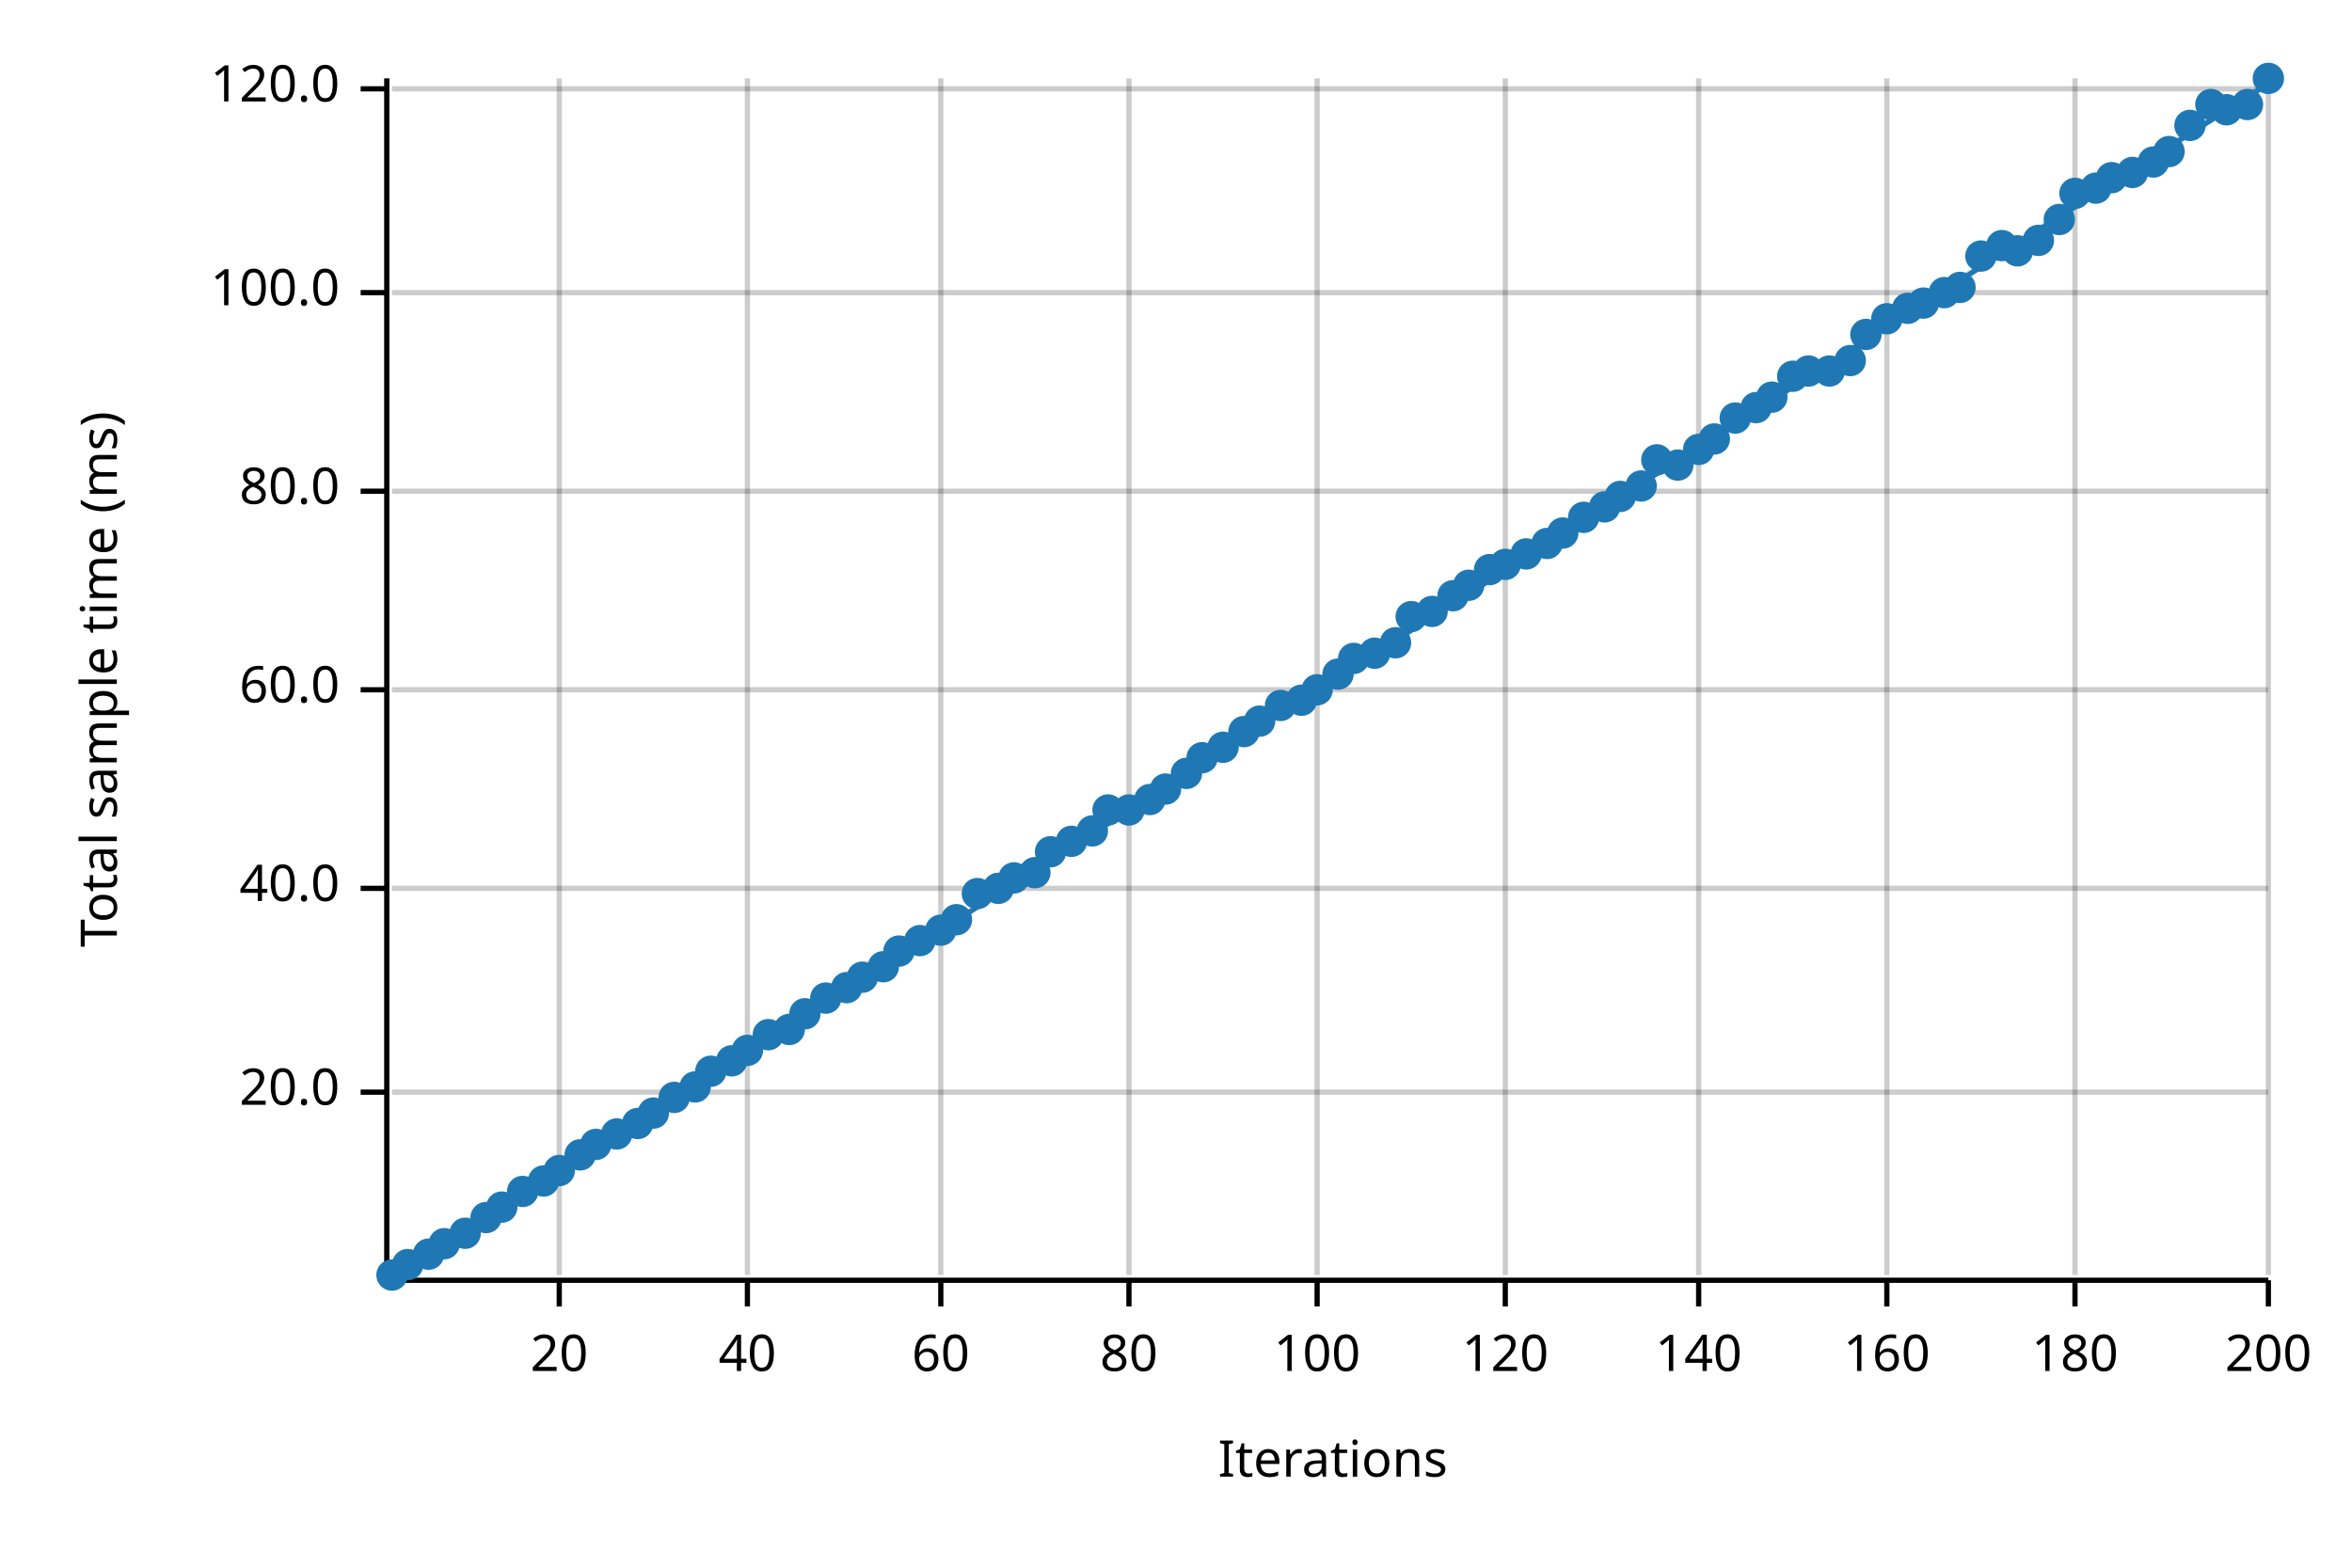
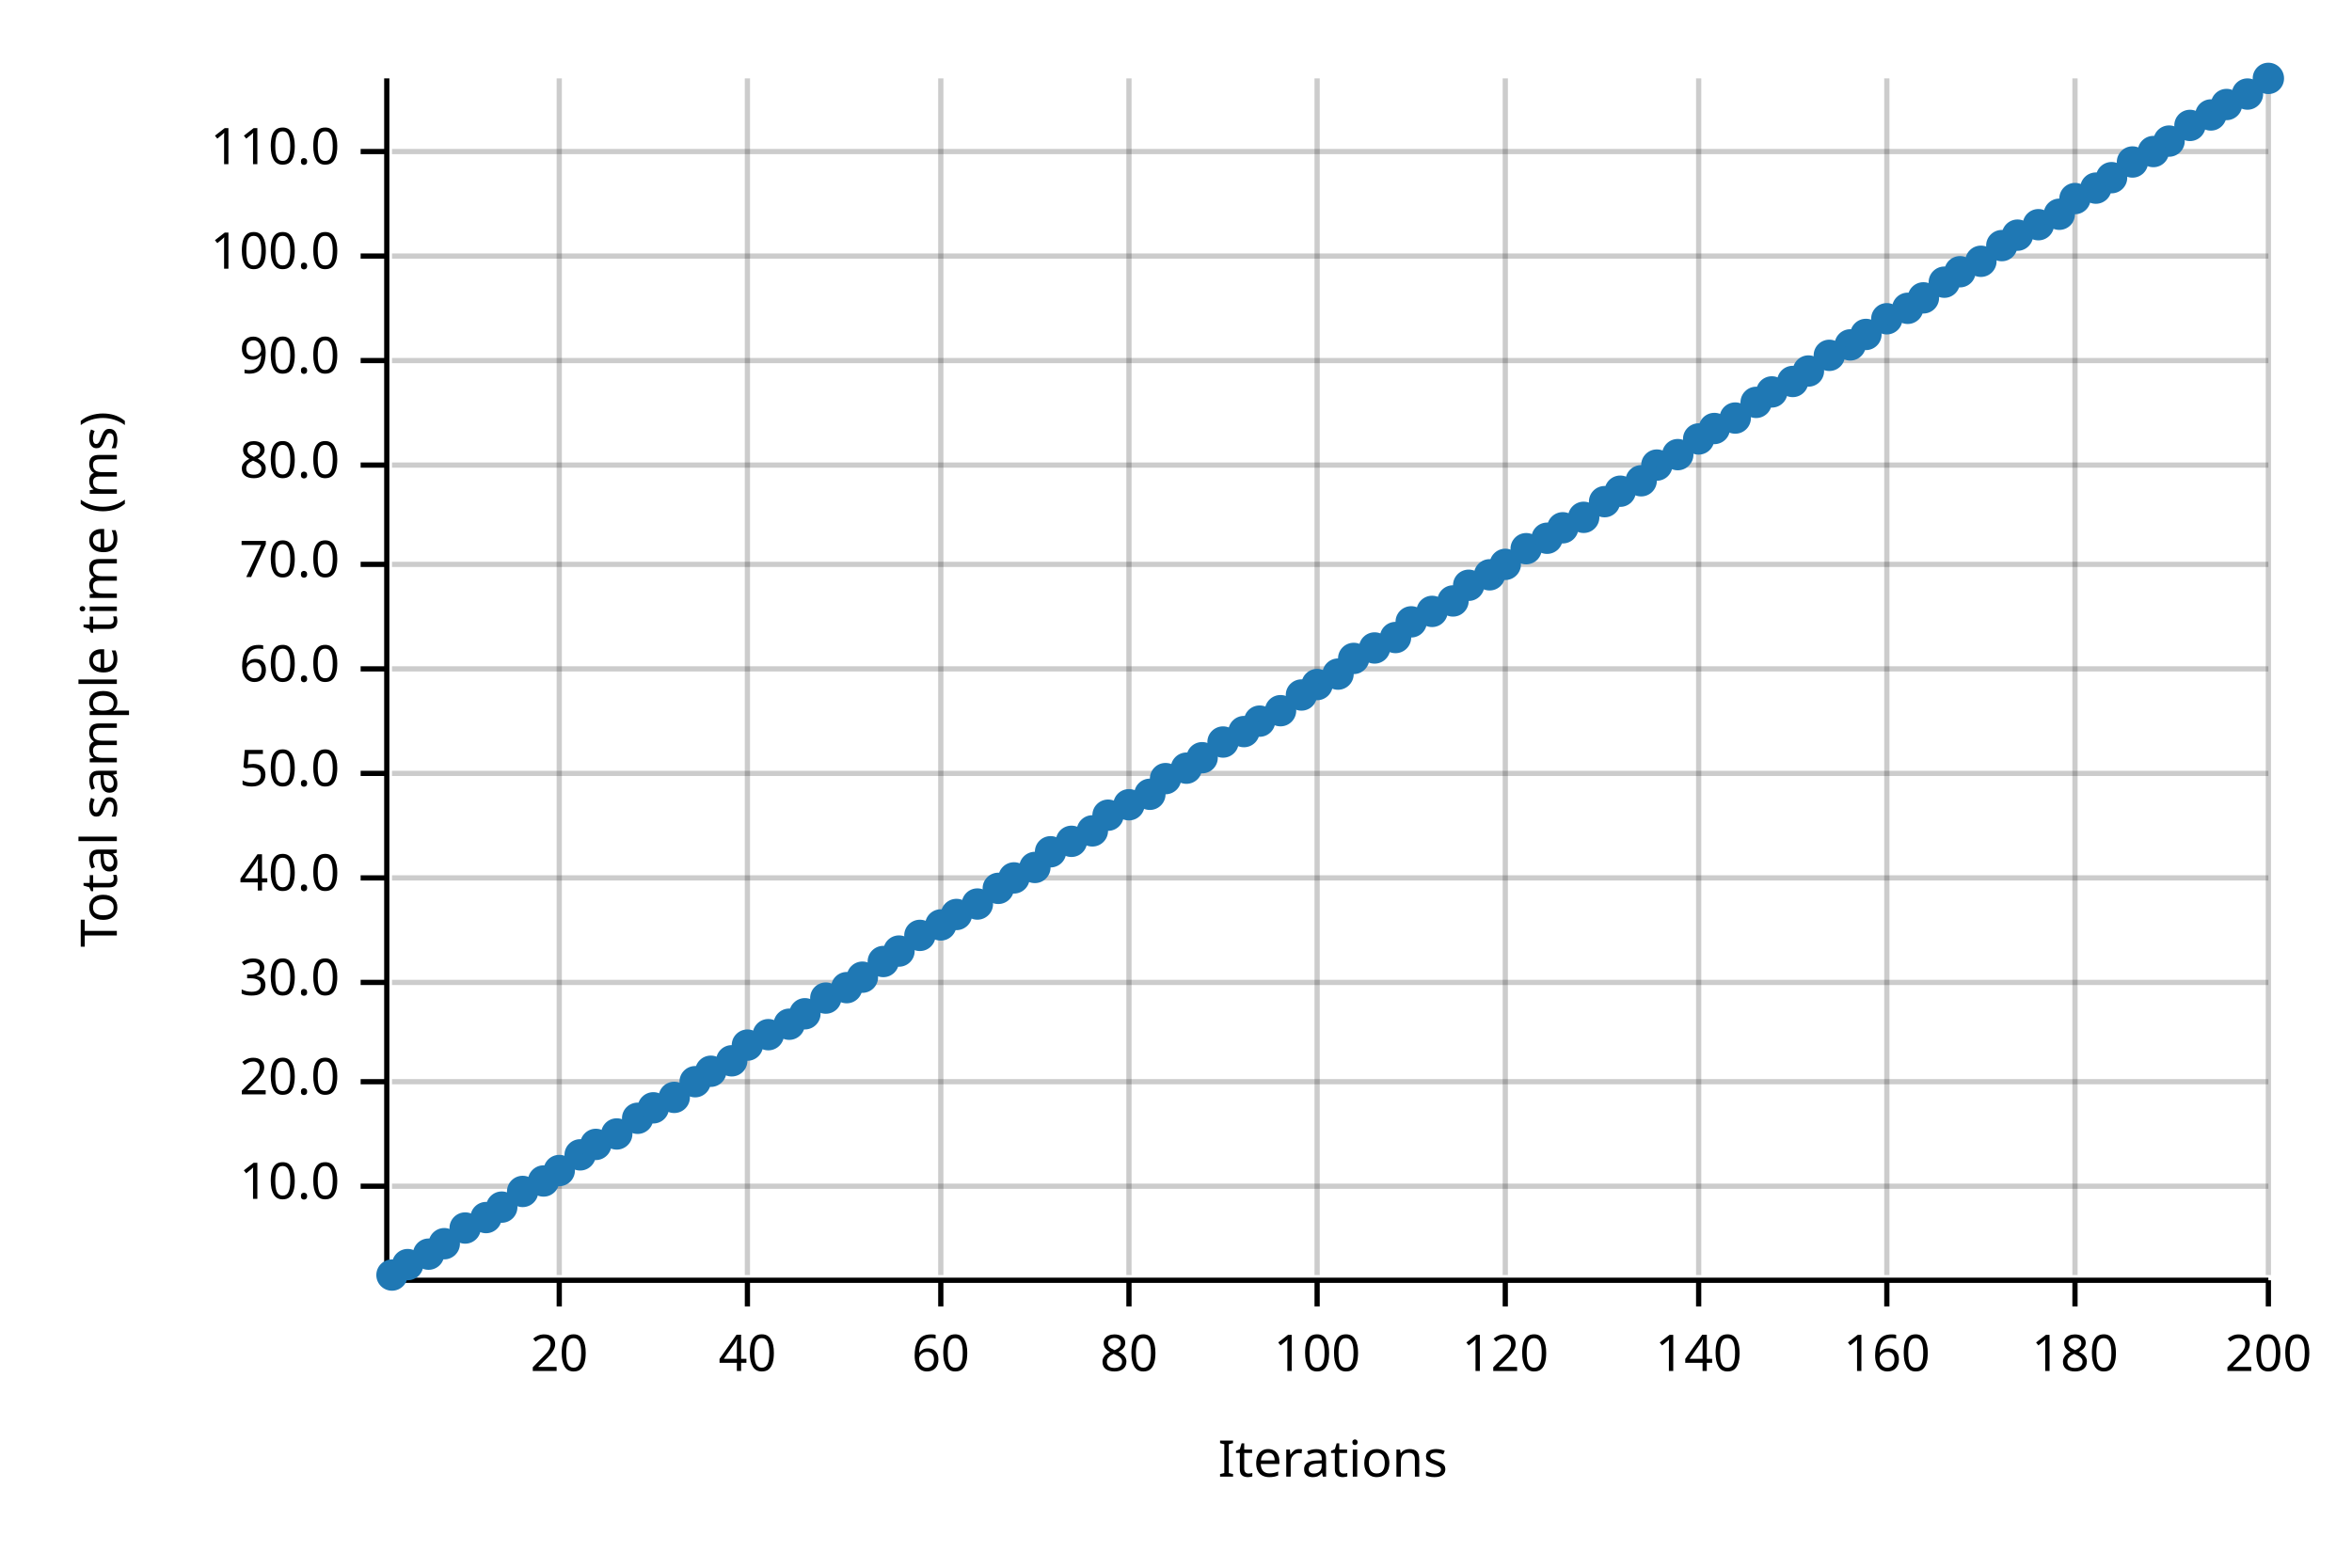
<svg xmlns="http://www.w3.org/2000/svg" width="450" height="300" viewBox="0 0 450 300">
  <text x="15" y="130" dy="0.76em" text-anchor="middle" font-family="sans-serif" font-size="9.677" opacity="1" fill="#000000" transform="rotate(270, 15, 130)">
Total sample time (ms)
</text>
  <text x="255" y="285" dy="-0.5ex" text-anchor="middle" font-family="sans-serif" font-size="9.677" opacity="1" fill="#000000">
Iterations
</text>
  <line opacity="0.2" stroke="#000000" stroke-width="1" x1="107" y1="244" x2="107" y2="15" />
  <line opacity="0.2" stroke="#000000" stroke-width="1" x1="143" y1="244" x2="143" y2="15" />
  <line opacity="0.2" stroke="#000000" stroke-width="1" x1="180" y1="244" x2="180" y2="15" />
  <line opacity="0.2" stroke="#000000" stroke-width="1" x1="216" y1="244" x2="216" y2="15" />
  <line opacity="0.2" stroke="#000000" stroke-width="1" x1="252" y1="244" x2="252" y2="15" />
  <line opacity="0.2" stroke="#000000" stroke-width="1" x1="288" y1="244" x2="288" y2="15" />
  <line opacity="0.2" stroke="#000000" stroke-width="1" x1="325" y1="244" x2="325" y2="15" />
  <line opacity="0.2" stroke="#000000" stroke-width="1" x1="361" y1="244" x2="361" y2="15" />
  <line opacity="0.2" stroke="#000000" stroke-width="1" x1="397" y1="244" x2="397" y2="15" />
  <line opacity="0.2" stroke="#000000" stroke-width="1" x1="434" y1="244" x2="434" y2="15" />
-   <line opacity="0.2" stroke="#000000" stroke-width="1" x1="75" y1="209" x2="434" y2="209" />
-   <line opacity="0.2" stroke="#000000" stroke-width="1" x1="75" y1="170" x2="434" y2="170" />
-   <line opacity="0.2" stroke="#000000" stroke-width="1" x1="75" y1="132" x2="434" y2="132" />
-   <line opacity="0.2" stroke="#000000" stroke-width="1" x1="75" y1="94" x2="434" y2="94" />
-   <line opacity="0.2" stroke="#000000" stroke-width="1" x1="75" y1="56" x2="434" y2="56" />
-   <line opacity="0.2" stroke="#000000" stroke-width="1" x1="75" y1="17" x2="434" y2="17" />
+   <line opacity="0.2" stroke="#000000" stroke-width="1" x1="75" y1="227" x2="434" y2="227" />
+   <line opacity="0.2" stroke="#000000" stroke-width="1" x1="75" y1="207" x2="434" y2="207" />
+   <line opacity="0.2" stroke="#000000" stroke-width="1" x1="75" y1="188" x2="434" y2="188" />
+   <line opacity="0.2" stroke="#000000" stroke-width="1" x1="75" y1="168" x2="434" y2="168" />
+   <line opacity="0.2" stroke="#000000" stroke-width="1" x1="75" y1="148" x2="434" y2="148" />
+   <line opacity="0.2" stroke="#000000" stroke-width="1" x1="75" y1="128" x2="434" y2="128" />
+   <line opacity="0.2" stroke="#000000" stroke-width="1" x1="75" y1="108" x2="434" y2="108" />
+   <line opacity="0.2" stroke="#000000" stroke-width="1" x1="75" y1="89" x2="434" y2="89" />
+   <line opacity="0.2" stroke="#000000" stroke-width="1" x1="75" y1="69" x2="434" y2="69" />
+   <line opacity="0.2" stroke="#000000" stroke-width="1" x1="75" y1="49" x2="434" y2="49" />
+   <line opacity="0.2" stroke="#000000" stroke-width="1" x1="75" y1="29" x2="434" y2="29" />
  <polyline fill="none" opacity="1" stroke="#000000" stroke-width="1" points="74,15 74,244 " />
-   <text x="65" y="209" dy="0.5ex" text-anchor="end" font-family="sans-serif" font-size="9.677" opacity="1" fill="#000000">
+   <text x="65" y="227" dy="0.5ex" text-anchor="end" font-family="sans-serif" font-size="9.677" opacity="1" fill="#000000">
+ 10.0
+ </text>
+   <polyline fill="none" opacity="1" stroke="#000000" stroke-width="1" points="69,227 74,227 " />
+   <text x="65" y="207" dy="0.5ex" text-anchor="end" font-family="sans-serif" font-size="9.677" opacity="1" fill="#000000">
20.0
</text>
-   <polyline fill="none" opacity="1" stroke="#000000" stroke-width="1" points="69,209 74,209 " />
-   <text x="65" y="170" dy="0.5ex" text-anchor="end" font-family="sans-serif" font-size="9.677" opacity="1" fill="#000000">
+   <polyline fill="none" opacity="1" stroke="#000000" stroke-width="1" points="69,207 74,207 " />
+   <text x="65" y="188" dy="0.5ex" text-anchor="end" font-family="sans-serif" font-size="9.677" opacity="1" fill="#000000">
+ 30.0
+ </text>
+   <polyline fill="none" opacity="1" stroke="#000000" stroke-width="1" points="69,188 74,188 " />
+   <text x="65" y="168" dy="0.5ex" text-anchor="end" font-family="sans-serif" font-size="9.677" opacity="1" fill="#000000">
40.0
</text>
-   <polyline fill="none" opacity="1" stroke="#000000" stroke-width="1" points="69,170 74,170 " />
-   <text x="65" y="132" dy="0.5ex" text-anchor="end" font-family="sans-serif" font-size="9.677" opacity="1" fill="#000000">
+   <polyline fill="none" opacity="1" stroke="#000000" stroke-width="1" points="69,168 74,168 " />
+   <text x="65" y="148" dy="0.5ex" text-anchor="end" font-family="sans-serif" font-size="9.677" opacity="1" fill="#000000">
+ 50.0
+ </text>
+   <polyline fill="none" opacity="1" stroke="#000000" stroke-width="1" points="69,148 74,148 " />
+   <text x="65" y="128" dy="0.5ex" text-anchor="end" font-family="sans-serif" font-size="9.677" opacity="1" fill="#000000">
60.0
</text>
-   <polyline fill="none" opacity="1" stroke="#000000" stroke-width="1" points="69,132 74,132 " />
-   <text x="65" y="94" dy="0.5ex" text-anchor="end" font-family="sans-serif" font-size="9.677" opacity="1" fill="#000000">
+   <polyline fill="none" opacity="1" stroke="#000000" stroke-width="1" points="69,128 74,128 " />
+   <text x="65" y="108" dy="0.5ex" text-anchor="end" font-family="sans-serif" font-size="9.677" opacity="1" fill="#000000">
+ 70.0
+ </text>
+   <polyline fill="none" opacity="1" stroke="#000000" stroke-width="1" points="69,108 74,108 " />
+   <text x="65" y="89" dy="0.5ex" text-anchor="end" font-family="sans-serif" font-size="9.677" opacity="1" fill="#000000">
80.0
</text>
-   <polyline fill="none" opacity="1" stroke="#000000" stroke-width="1" points="69,94 74,94 " />
-   <text x="65" y="56" dy="0.5ex" text-anchor="end" font-family="sans-serif" font-size="9.677" opacity="1" fill="#000000">
+   <polyline fill="none" opacity="1" stroke="#000000" stroke-width="1" points="69,89 74,89 " />
+   <text x="65" y="69" dy="0.5ex" text-anchor="end" font-family="sans-serif" font-size="9.677" opacity="1" fill="#000000">
+ 90.0
+ </text>
+   <polyline fill="none" opacity="1" stroke="#000000" stroke-width="1" points="69,69 74,69 " />
+   <text x="65" y="49" dy="0.5ex" text-anchor="end" font-family="sans-serif" font-size="9.677" opacity="1" fill="#000000">
100.0
</text>
-   <polyline fill="none" opacity="1" stroke="#000000" stroke-width="1" points="69,56 74,56 " />
-   <text x="65" y="17" dy="0.5ex" text-anchor="end" font-family="sans-serif" font-size="9.677" opacity="1" fill="#000000">
- 120.0
- </text>
-   <polyline fill="none" opacity="1" stroke="#000000" stroke-width="1" points="69,17 74,17 " />
+   <polyline fill="none" opacity="1" stroke="#000000" stroke-width="1" points="69,49 74,49 " />
+   <text x="65" y="29" dy="0.5ex" text-anchor="end" font-family="sans-serif" font-size="9.677" opacity="1" fill="#000000">
+ 110.0
+ </text>
+   <polyline fill="none" opacity="1" stroke="#000000" stroke-width="1" points="69,29 74,29 " />
  <polyline fill="none" opacity="1" stroke="#000000" stroke-width="1" points="75,245 434,245 " />
  <text x="107" y="255" dy="0.76em" text-anchor="middle" font-family="sans-serif" font-size="9.677" opacity="1" fill="#000000">
20
</text>
  <polyline fill="none" opacity="1" stroke="#000000" stroke-width="1" points="107,245 107,250 " />
  <text x="143" y="255" dy="0.76em" text-anchor="middle" font-family="sans-serif" font-size="9.677" opacity="1" fill="#000000">
40
</text>
  <polyline fill="none" opacity="1" stroke="#000000" stroke-width="1" points="143,245 143,250 " />
  <text x="180" y="255" dy="0.76em" text-anchor="middle" font-family="sans-serif" font-size="9.677" opacity="1" fill="#000000">
60
</text>
  <polyline fill="none" opacity="1" stroke="#000000" stroke-width="1" points="180,245 180,250 " />
  <text x="216" y="255" dy="0.76em" text-anchor="middle" font-family="sans-serif" font-size="9.677" opacity="1" fill="#000000">
80
</text>
  <polyline fill="none" opacity="1" stroke="#000000" stroke-width="1" points="216,245 216,250 " />
  <text x="252" y="255" dy="0.76em" text-anchor="middle" font-family="sans-serif" font-size="9.677" opacity="1" fill="#000000">
100
</text>
  <polyline fill="none" opacity="1" stroke="#000000" stroke-width="1" points="252,245 252,250 " />
  <text x="288" y="255" dy="0.76em" text-anchor="middle" font-family="sans-serif" font-size="9.677" opacity="1" fill="#000000">
120
</text>
  <polyline fill="none" opacity="1" stroke="#000000" stroke-width="1" points="288,245 288,250 " />
  <text x="325" y="255" dy="0.76em" text-anchor="middle" font-family="sans-serif" font-size="9.677" opacity="1" fill="#000000">
140
</text>
  <polyline fill="none" opacity="1" stroke="#000000" stroke-width="1" points="325,245 325,250 " />
  <text x="361" y="255" dy="0.76em" text-anchor="middle" font-family="sans-serif" font-size="9.677" opacity="1" fill="#000000">
160
</text>
  <polyline fill="none" opacity="1" stroke="#000000" stroke-width="1" points="361,245 361,250 " />
  <text x="397" y="255" dy="0.76em" text-anchor="middle" font-family="sans-serif" font-size="9.677" opacity="1" fill="#000000">
180
</text>
  <polyline fill="none" opacity="1" stroke="#000000" stroke-width="1" points="397,245 397,250 " />
  <text x="434" y="255" dy="0.76em" text-anchor="middle" font-family="sans-serif" font-size="9.677" opacity="1" fill="#000000">
200
</text>
  <polyline fill="none" opacity="1" stroke="#000000" stroke-width="1" points="434,245 434,250 " />
  <circle cx="75" cy="244" r="3" opacity="1" fill="#1F78B4" stroke="none" stroke-width="1" />
  <circle cx="78" cy="242" r="3" opacity="1" fill="#1F78B4" stroke="none" stroke-width="1" />
  <circle cx="82" cy="240" r="3" opacity="1" fill="#1F78B4" stroke="none" stroke-width="1" />
  <circle cx="85" cy="238" r="3" opacity="1" fill="#1F78B4" stroke="none" stroke-width="1" />
-   <circle cx="89" cy="236" r="3" opacity="1" fill="#1F78B4" stroke="none" stroke-width="1" />
+   <circle cx="89" cy="235" r="3" opacity="1" fill="#1F78B4" stroke="none" stroke-width="1" />
  <circle cx="93" cy="233" r="3" opacity="1" fill="#1F78B4" stroke="none" stroke-width="1" />
  <circle cx="96" cy="231" r="3" opacity="1" fill="#1F78B4" stroke="none" stroke-width="1" />
  <circle cx="100" cy="228" r="3" opacity="1" fill="#1F78B4" stroke="none" stroke-width="1" />
  <circle cx="104" cy="226" r="3" opacity="1" fill="#1F78B4" stroke="none" stroke-width="1" />
  <circle cx="107" cy="224" r="3" opacity="1" fill="#1F78B4" stroke="none" stroke-width="1" />
  <circle cx="111" cy="221" r="3" opacity="1" fill="#1F78B4" stroke="none" stroke-width="1" />
  <circle cx="114" cy="219" r="3" opacity="1" fill="#1F78B4" stroke="none" stroke-width="1" />
  <circle cx="118" cy="217" r="3" opacity="1" fill="#1F78B4" stroke="none" stroke-width="1" />
-   <circle cx="122" cy="215" r="3" opacity="1" fill="#1F78B4" stroke="none" stroke-width="1" />
-   <circle cx="125" cy="213" r="3" opacity="1" fill="#1F78B4" stroke="none" stroke-width="1" />
+   <circle cx="122" cy="214" r="3" opacity="1" fill="#1F78B4" stroke="none" stroke-width="1" />
+   <circle cx="125" cy="212" r="3" opacity="1" fill="#1F78B4" stroke="none" stroke-width="1" />
  <circle cx="129" cy="210" r="3" opacity="1" fill="#1F78B4" stroke="none" stroke-width="1" />
-   <circle cx="133" cy="208" r="3" opacity="1" fill="#1F78B4" stroke="none" stroke-width="1" />
+   <circle cx="133" cy="207" r="3" opacity="1" fill="#1F78B4" stroke="none" stroke-width="1" />
  <circle cx="136" cy="205" r="3" opacity="1" fill="#1F78B4" stroke="none" stroke-width="1" />
  <circle cx="140" cy="203" r="3" opacity="1" fill="#1F78B4" stroke="none" stroke-width="1" />
-   <circle cx="143" cy="201" r="3" opacity="1" fill="#1F78B4" stroke="none" stroke-width="1" />
+   <circle cx="143" cy="200" r="3" opacity="1" fill="#1F78B4" stroke="none" stroke-width="1" />
  <circle cx="147" cy="198" r="3" opacity="1" fill="#1F78B4" stroke="none" stroke-width="1" />
-   <circle cx="151" cy="197" r="3" opacity="1" fill="#1F78B4" stroke="none" stroke-width="1" />
+   <circle cx="151" cy="196" r="3" opacity="1" fill="#1F78B4" stroke="none" stroke-width="1" />
  <circle cx="154" cy="194" r="3" opacity="1" fill="#1F78B4" stroke="none" stroke-width="1" />
  <circle cx="158" cy="191" r="3" opacity="1" fill="#1F78B4" stroke="none" stroke-width="1" />
  <circle cx="162" cy="189" r="3" opacity="1" fill="#1F78B4" stroke="none" stroke-width="1" />
  <circle cx="165" cy="187" r="3" opacity="1" fill="#1F78B4" stroke="none" stroke-width="1" />
-   <circle cx="169" cy="185" r="3" opacity="1" fill="#1F78B4" stroke="none" stroke-width="1" />
+   <circle cx="169" cy="184" r="3" opacity="1" fill="#1F78B4" stroke="none" stroke-width="1" />
  <circle cx="172" cy="182" r="3" opacity="1" fill="#1F78B4" stroke="none" stroke-width="1" />
-   <circle cx="176" cy="180" r="3" opacity="1" fill="#1F78B4" stroke="none" stroke-width="1" />
-   <circle cx="180" cy="178" r="3" opacity="1" fill="#1F78B4" stroke="none" stroke-width="1" />
-   <circle cx="183" cy="176" r="3" opacity="1" fill="#1F78B4" stroke="none" stroke-width="1" />
-   <circle cx="187" cy="171" r="3" opacity="1" fill="#1F78B4" stroke="none" stroke-width="1" />
+   <circle cx="176" cy="179" r="3" opacity="1" fill="#1F78B4" stroke="none" stroke-width="1" />
+   <circle cx="180" cy="177" r="3" opacity="1" fill="#1F78B4" stroke="none" stroke-width="1" />
+   <circle cx="183" cy="175" r="3" opacity="1" fill="#1F78B4" stroke="none" stroke-width="1" />
+   <circle cx="187" cy="173" r="3" opacity="1" fill="#1F78B4" stroke="none" stroke-width="1" />
  <circle cx="191" cy="170" r="3" opacity="1" fill="#1F78B4" stroke="none" stroke-width="1" />
  <circle cx="194" cy="168" r="3" opacity="1" fill="#1F78B4" stroke="none" stroke-width="1" />
-   <circle cx="198" cy="167" r="3" opacity="1" fill="#1F78B4" stroke="none" stroke-width="1" />
+   <circle cx="198" cy="166" r="3" opacity="1" fill="#1F78B4" stroke="none" stroke-width="1" />
  <circle cx="201" cy="163" r="3" opacity="1" fill="#1F78B4" stroke="none" stroke-width="1" />
  <circle cx="205" cy="161" r="3" opacity="1" fill="#1F78B4" stroke="none" stroke-width="1" />
  <circle cx="209" cy="159" r="3" opacity="1" fill="#1F78B4" stroke="none" stroke-width="1" />
-   <circle cx="212" cy="155" r="3" opacity="1" fill="#1F78B4" stroke="none" stroke-width="1" />
-   <circle cx="216" cy="155" r="3" opacity="1" fill="#1F78B4" stroke="none" stroke-width="1" />
-   <circle cx="220" cy="153" r="3" opacity="1" fill="#1F78B4" stroke="none" stroke-width="1" />
-   <circle cx="223" cy="151" r="3" opacity="1" fill="#1F78B4" stroke="none" stroke-width="1" />
-   <circle cx="227" cy="148" r="3" opacity="1" fill="#1F78B4" stroke="none" stroke-width="1" />
+   <circle cx="212" cy="156" r="3" opacity="1" fill="#1F78B4" stroke="none" stroke-width="1" />
+   <circle cx="216" cy="154" r="3" opacity="1" fill="#1F78B4" stroke="none" stroke-width="1" />
+   <circle cx="220" cy="152" r="3" opacity="1" fill="#1F78B4" stroke="none" stroke-width="1" />
+   <circle cx="223" cy="149" r="3" opacity="1" fill="#1F78B4" stroke="none" stroke-width="1" />
+   <circle cx="227" cy="147" r="3" opacity="1" fill="#1F78B4" stroke="none" stroke-width="1" />
  <circle cx="230" cy="145" r="3" opacity="1" fill="#1F78B4" stroke="none" stroke-width="1" />
-   <circle cx="234" cy="143" r="3" opacity="1" fill="#1F78B4" stroke="none" stroke-width="1" />
+   <circle cx="234" cy="142" r="3" opacity="1" fill="#1F78B4" stroke="none" stroke-width="1" />
  <circle cx="238" cy="140" r="3" opacity="1" fill="#1F78B4" stroke="none" stroke-width="1" />
  <circle cx="241" cy="138" r="3" opacity="1" fill="#1F78B4" stroke="none" stroke-width="1" />
-   <circle cx="245" cy="135" r="3" opacity="1" fill="#1F78B4" stroke="none" stroke-width="1" />
-   <circle cx="249" cy="134" r="3" opacity="1" fill="#1F78B4" stroke="none" stroke-width="1" />
-   <circle cx="252" cy="132" r="3" opacity="1" fill="#1F78B4" stroke="none" stroke-width="1" />
+   <circle cx="245" cy="136" r="3" opacity="1" fill="#1F78B4" stroke="none" stroke-width="1" />
+   <circle cx="249" cy="133" r="3" opacity="1" fill="#1F78B4" stroke="none" stroke-width="1" />
+   <circle cx="252" cy="131" r="3" opacity="1" fill="#1F78B4" stroke="none" stroke-width="1" />
  <circle cx="256" cy="129" r="3" opacity="1" fill="#1F78B4" stroke="none" stroke-width="1" />
  <circle cx="259" cy="126" r="3" opacity="1" fill="#1F78B4" stroke="none" stroke-width="1" />
-   <circle cx="263" cy="125" r="3" opacity="1" fill="#1F78B4" stroke="none" stroke-width="1" />
-   <circle cx="267" cy="123" r="3" opacity="1" fill="#1F78B4" stroke="none" stroke-width="1" />
-   <circle cx="270" cy="118" r="3" opacity="1" fill="#1F78B4" stroke="none" stroke-width="1" />
+   <circle cx="263" cy="124" r="3" opacity="1" fill="#1F78B4" stroke="none" stroke-width="1" />
+   <circle cx="267" cy="122" r="3" opacity="1" fill="#1F78B4" stroke="none" stroke-width="1" />
+   <circle cx="270" cy="119" r="3" opacity="1" fill="#1F78B4" stroke="none" stroke-width="1" />
  <circle cx="274" cy="117" r="3" opacity="1" fill="#1F78B4" stroke="none" stroke-width="1" />
-   <circle cx="278" cy="114" r="3" opacity="1" fill="#1F78B4" stroke="none" stroke-width="1" />
+   <circle cx="278" cy="115" r="3" opacity="1" fill="#1F78B4" stroke="none" stroke-width="1" />
  <circle cx="281" cy="112" r="3" opacity="1" fill="#1F78B4" stroke="none" stroke-width="1" />
-   <circle cx="285" cy="109" r="3" opacity="1" fill="#1F78B4" stroke="none" stroke-width="1" />
+   <circle cx="285" cy="110" r="3" opacity="1" fill="#1F78B4" stroke="none" stroke-width="1" />
  <circle cx="288" cy="108" r="3" opacity="1" fill="#1F78B4" stroke="none" stroke-width="1" />
-   <circle cx="292" cy="106" r="3" opacity="1" fill="#1F78B4" stroke="none" stroke-width="1" />
-   <circle cx="296" cy="104" r="3" opacity="1" fill="#1F78B4" stroke="none" stroke-width="1" />
-   <circle cx="299" cy="102" r="3" opacity="1" fill="#1F78B4" stroke="none" stroke-width="1" />
+   <circle cx="292" cy="105" r="3" opacity="1" fill="#1F78B4" stroke="none" stroke-width="1" />
+   <circle cx="296" cy="103" r="3" opacity="1" fill="#1F78B4" stroke="none" stroke-width="1" />
+   <circle cx="299" cy="101" r="3" opacity="1" fill="#1F78B4" stroke="none" stroke-width="1" />
  <circle cx="303" cy="99" r="3" opacity="1" fill="#1F78B4" stroke="none" stroke-width="1" />
-   <circle cx="307" cy="97" r="3" opacity="1" fill="#1F78B4" stroke="none" stroke-width="1" />
-   <circle cx="310" cy="95" r="3" opacity="1" fill="#1F78B4" stroke="none" stroke-width="1" />
-   <circle cx="314" cy="93" r="3" opacity="1" fill="#1F78B4" stroke="none" stroke-width="1" />
-   <circle cx="317" cy="88" r="3" opacity="1" fill="#1F78B4" stroke="none" stroke-width="1" />
-   <circle cx="321" cy="89" r="3" opacity="1" fill="#1F78B4" stroke="none" stroke-width="1" />
-   <circle cx="325" cy="86" r="3" opacity="1" fill="#1F78B4" stroke="none" stroke-width="1" />
-   <circle cx="328" cy="84" r="3" opacity="1" fill="#1F78B4" stroke="none" stroke-width="1" />
+   <circle cx="307" cy="96" r="3" opacity="1" fill="#1F78B4" stroke="none" stroke-width="1" />
+   <circle cx="310" cy="94" r="3" opacity="1" fill="#1F78B4" stroke="none" stroke-width="1" />
+   <circle cx="314" cy="92" r="3" opacity="1" fill="#1F78B4" stroke="none" stroke-width="1" />
+   <circle cx="317" cy="89" r="3" opacity="1" fill="#1F78B4" stroke="none" stroke-width="1" />
+   <circle cx="321" cy="87" r="3" opacity="1" fill="#1F78B4" stroke="none" stroke-width="1" />
+   <circle cx="325" cy="84" r="3" opacity="1" fill="#1F78B4" stroke="none" stroke-width="1" />
+   <circle cx="328" cy="82" r="3" opacity="1" fill="#1F78B4" stroke="none" stroke-width="1" />
  <circle cx="332" cy="80" r="3" opacity="1" fill="#1F78B4" stroke="none" stroke-width="1" />
-   <circle cx="336" cy="78" r="3" opacity="1" fill="#1F78B4" stroke="none" stroke-width="1" />
-   <circle cx="339" cy="76" r="3" opacity="1" fill="#1F78B4" stroke="none" stroke-width="1" />
-   <circle cx="343" cy="72" r="3" opacity="1" fill="#1F78B4" stroke="none" stroke-width="1" />
+   <circle cx="336" cy="77" r="3" opacity="1" fill="#1F78B4" stroke="none" stroke-width="1" />
+   <circle cx="339" cy="75" r="3" opacity="1" fill="#1F78B4" stroke="none" stroke-width="1" />
+   <circle cx="343" cy="73" r="3" opacity="1" fill="#1F78B4" stroke="none" stroke-width="1" />
  <circle cx="346" cy="71" r="3" opacity="1" fill="#1F78B4" stroke="none" stroke-width="1" />
-   <circle cx="350" cy="71" r="3" opacity="1" fill="#1F78B4" stroke="none" stroke-width="1" />
-   <circle cx="354" cy="69" r="3" opacity="1" fill="#1F78B4" stroke="none" stroke-width="1" />
+   <circle cx="350" cy="68" r="3" opacity="1" fill="#1F78B4" stroke="none" stroke-width="1" />
+   <circle cx="354" cy="66" r="3" opacity="1" fill="#1F78B4" stroke="none" stroke-width="1" />
  <circle cx="357" cy="64" r="3" opacity="1" fill="#1F78B4" stroke="none" stroke-width="1" />
  <circle cx="361" cy="61" r="3" opacity="1" fill="#1F78B4" stroke="none" stroke-width="1" />
  <circle cx="365" cy="59" r="3" opacity="1" fill="#1F78B4" stroke="none" stroke-width="1" />
-   <circle cx="368" cy="58" r="3" opacity="1" fill="#1F78B4" stroke="none" stroke-width="1" />
-   <circle cx="372" cy="56" r="3" opacity="1" fill="#1F78B4" stroke="none" stroke-width="1" />
-   <circle cx="375" cy="55" r="3" opacity="1" fill="#1F78B4" stroke="none" stroke-width="1" />
-   <circle cx="379" cy="49" r="3" opacity="1" fill="#1F78B4" stroke="none" stroke-width="1" />
+   <circle cx="368" cy="57" r="3" opacity="1" fill="#1F78B4" stroke="none" stroke-width="1" />
+   <circle cx="372" cy="54" r="3" opacity="1" fill="#1F78B4" stroke="none" stroke-width="1" />
+   <circle cx="375" cy="52" r="3" opacity="1" fill="#1F78B4" stroke="none" stroke-width="1" />
+   <circle cx="379" cy="50" r="3" opacity="1" fill="#1F78B4" stroke="none" stroke-width="1" />
  <circle cx="383" cy="47" r="3" opacity="1" fill="#1F78B4" stroke="none" stroke-width="1" />
-   <circle cx="386" cy="48" r="3" opacity="1" fill="#1F78B4" stroke="none" stroke-width="1" />
-   <circle cx="390" cy="46" r="3" opacity="1" fill="#1F78B4" stroke="none" stroke-width="1" />
-   <circle cx="394" cy="42" r="3" opacity="1" fill="#1F78B4" stroke="none" stroke-width="1" />
-   <circle cx="397" cy="37" r="3" opacity="1" fill="#1F78B4" stroke="none" stroke-width="1" />
+   <circle cx="386" cy="45" r="3" opacity="1" fill="#1F78B4" stroke="none" stroke-width="1" />
+   <circle cx="390" cy="43" r="3" opacity="1" fill="#1F78B4" stroke="none" stroke-width="1" />
+   <circle cx="394" cy="41" r="3" opacity="1" fill="#1F78B4" stroke="none" stroke-width="1" />
+   <circle cx="397" cy="38" r="3" opacity="1" fill="#1F78B4" stroke="none" stroke-width="1" />
  <circle cx="401" cy="36" r="3" opacity="1" fill="#1F78B4" stroke="none" stroke-width="1" />
  <circle cx="404" cy="34" r="3" opacity="1" fill="#1F78B4" stroke="none" stroke-width="1" />
-   <circle cx="408" cy="33" r="3" opacity="1" fill="#1F78B4" stroke="none" stroke-width="1" />
-   <circle cx="412" cy="31" r="3" opacity="1" fill="#1F78B4" stroke="none" stroke-width="1" />
-   <circle cx="415" cy="29" r="3" opacity="1" fill="#1F78B4" stroke="none" stroke-width="1" />
+   <circle cx="408" cy="31" r="3" opacity="1" fill="#1F78B4" stroke="none" stroke-width="1" />
+   <circle cx="412" cy="29" r="3" opacity="1" fill="#1F78B4" stroke="none" stroke-width="1" />
+   <circle cx="415" cy="27" r="3" opacity="1" fill="#1F78B4" stroke="none" stroke-width="1" />
  <circle cx="419" cy="24" r="3" opacity="1" fill="#1F78B4" stroke="none" stroke-width="1" />
-   <circle cx="423" cy="20" r="3" opacity="1" fill="#1F78B4" stroke="none" stroke-width="1" />
-   <circle cx="426" cy="21" r="3" opacity="1" fill="#1F78B4" stroke="none" stroke-width="1" />
-   <circle cx="430" cy="20" r="3" opacity="1" fill="#1F78B4" stroke="none" stroke-width="1" />
+   <circle cx="423" cy="22" r="3" opacity="1" fill="#1F78B4" stroke="none" stroke-width="1" />
+   <circle cx="426" cy="20" r="3" opacity="1" fill="#1F78B4" stroke="none" stroke-width="1" />
+   <circle cx="430" cy="18" r="3" opacity="1" fill="#1F78B4" stroke="none" stroke-width="1" />
  <circle cx="434" cy="15" r="3" opacity="1" fill="#1F78B4" stroke="none" stroke-width="1" />
-   <polyline fill="none" opacity="1" stroke="#1F78B4" stroke-width="1" points="75,245 434,16 " />
-   <polygon opacity="0.25" fill="#1F78B4" points="75,245 434,16 434,15 " />
+   <polyline fill="none" opacity="1" stroke="#1F78B4" stroke-width="1" points="75,245 434,15 " />
+   <polygon opacity="0.25" fill="#1F78B4" points="75,245 434,15 434,15 " />
</svg>
